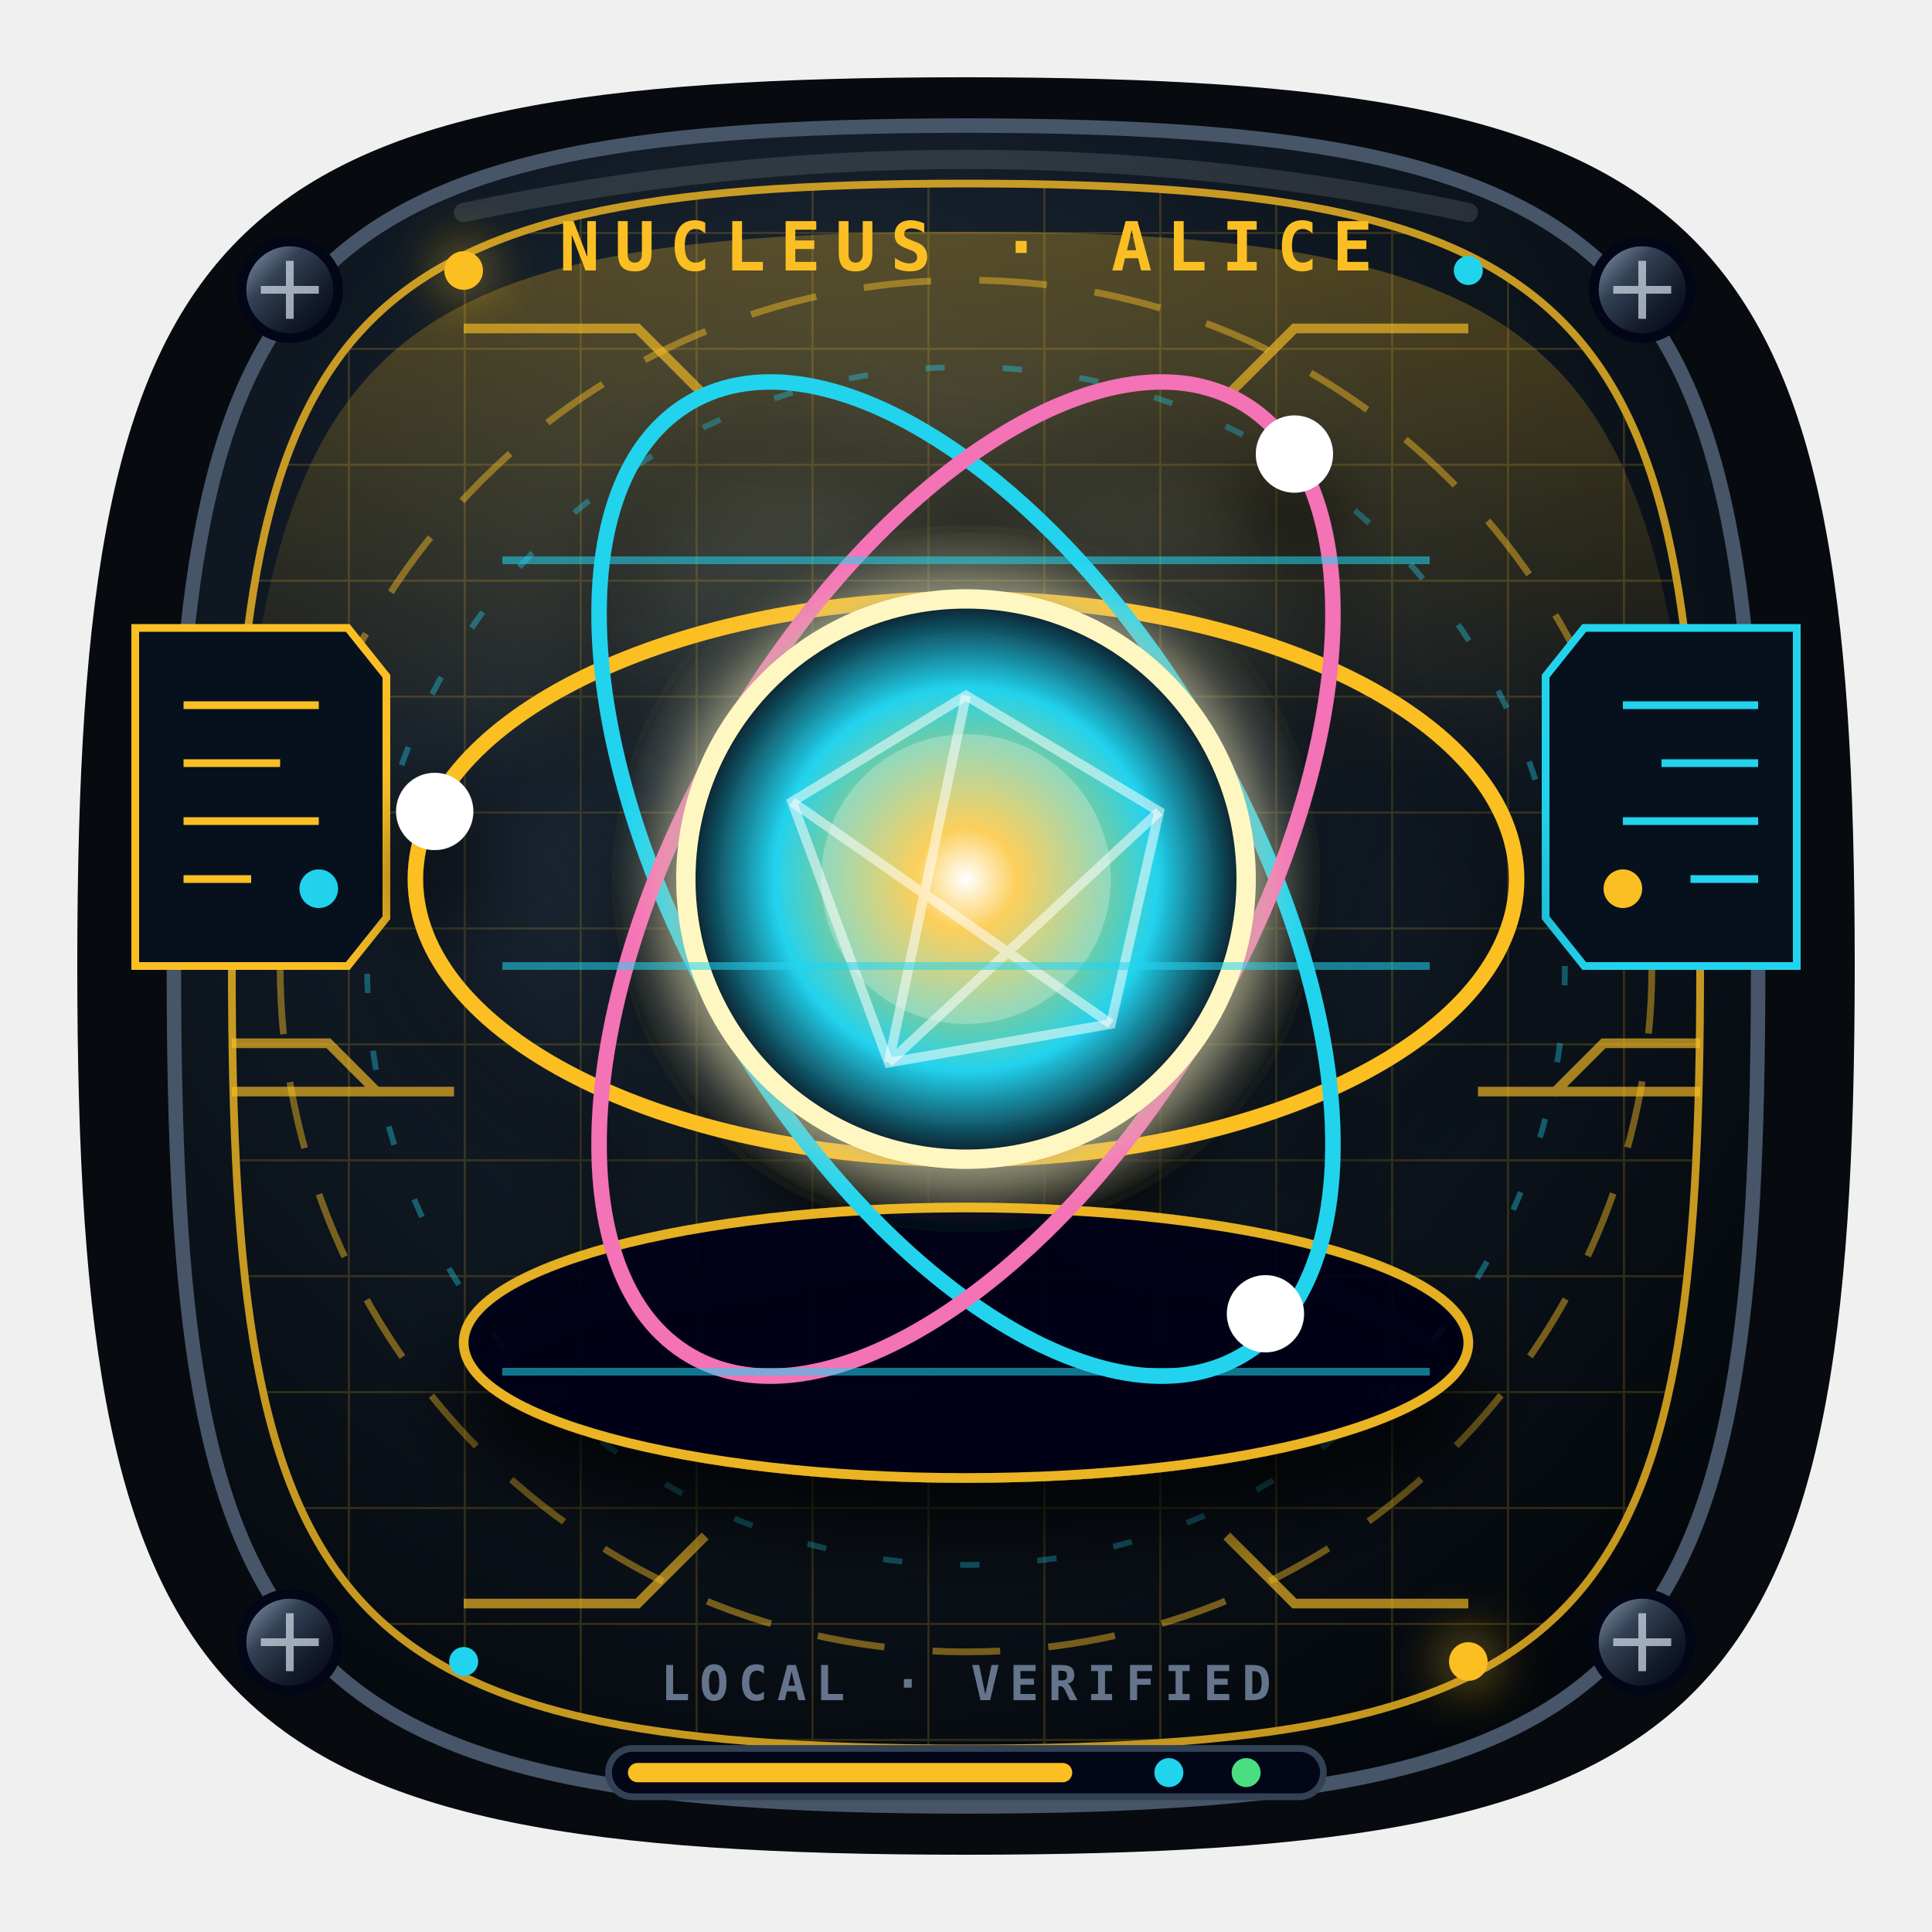
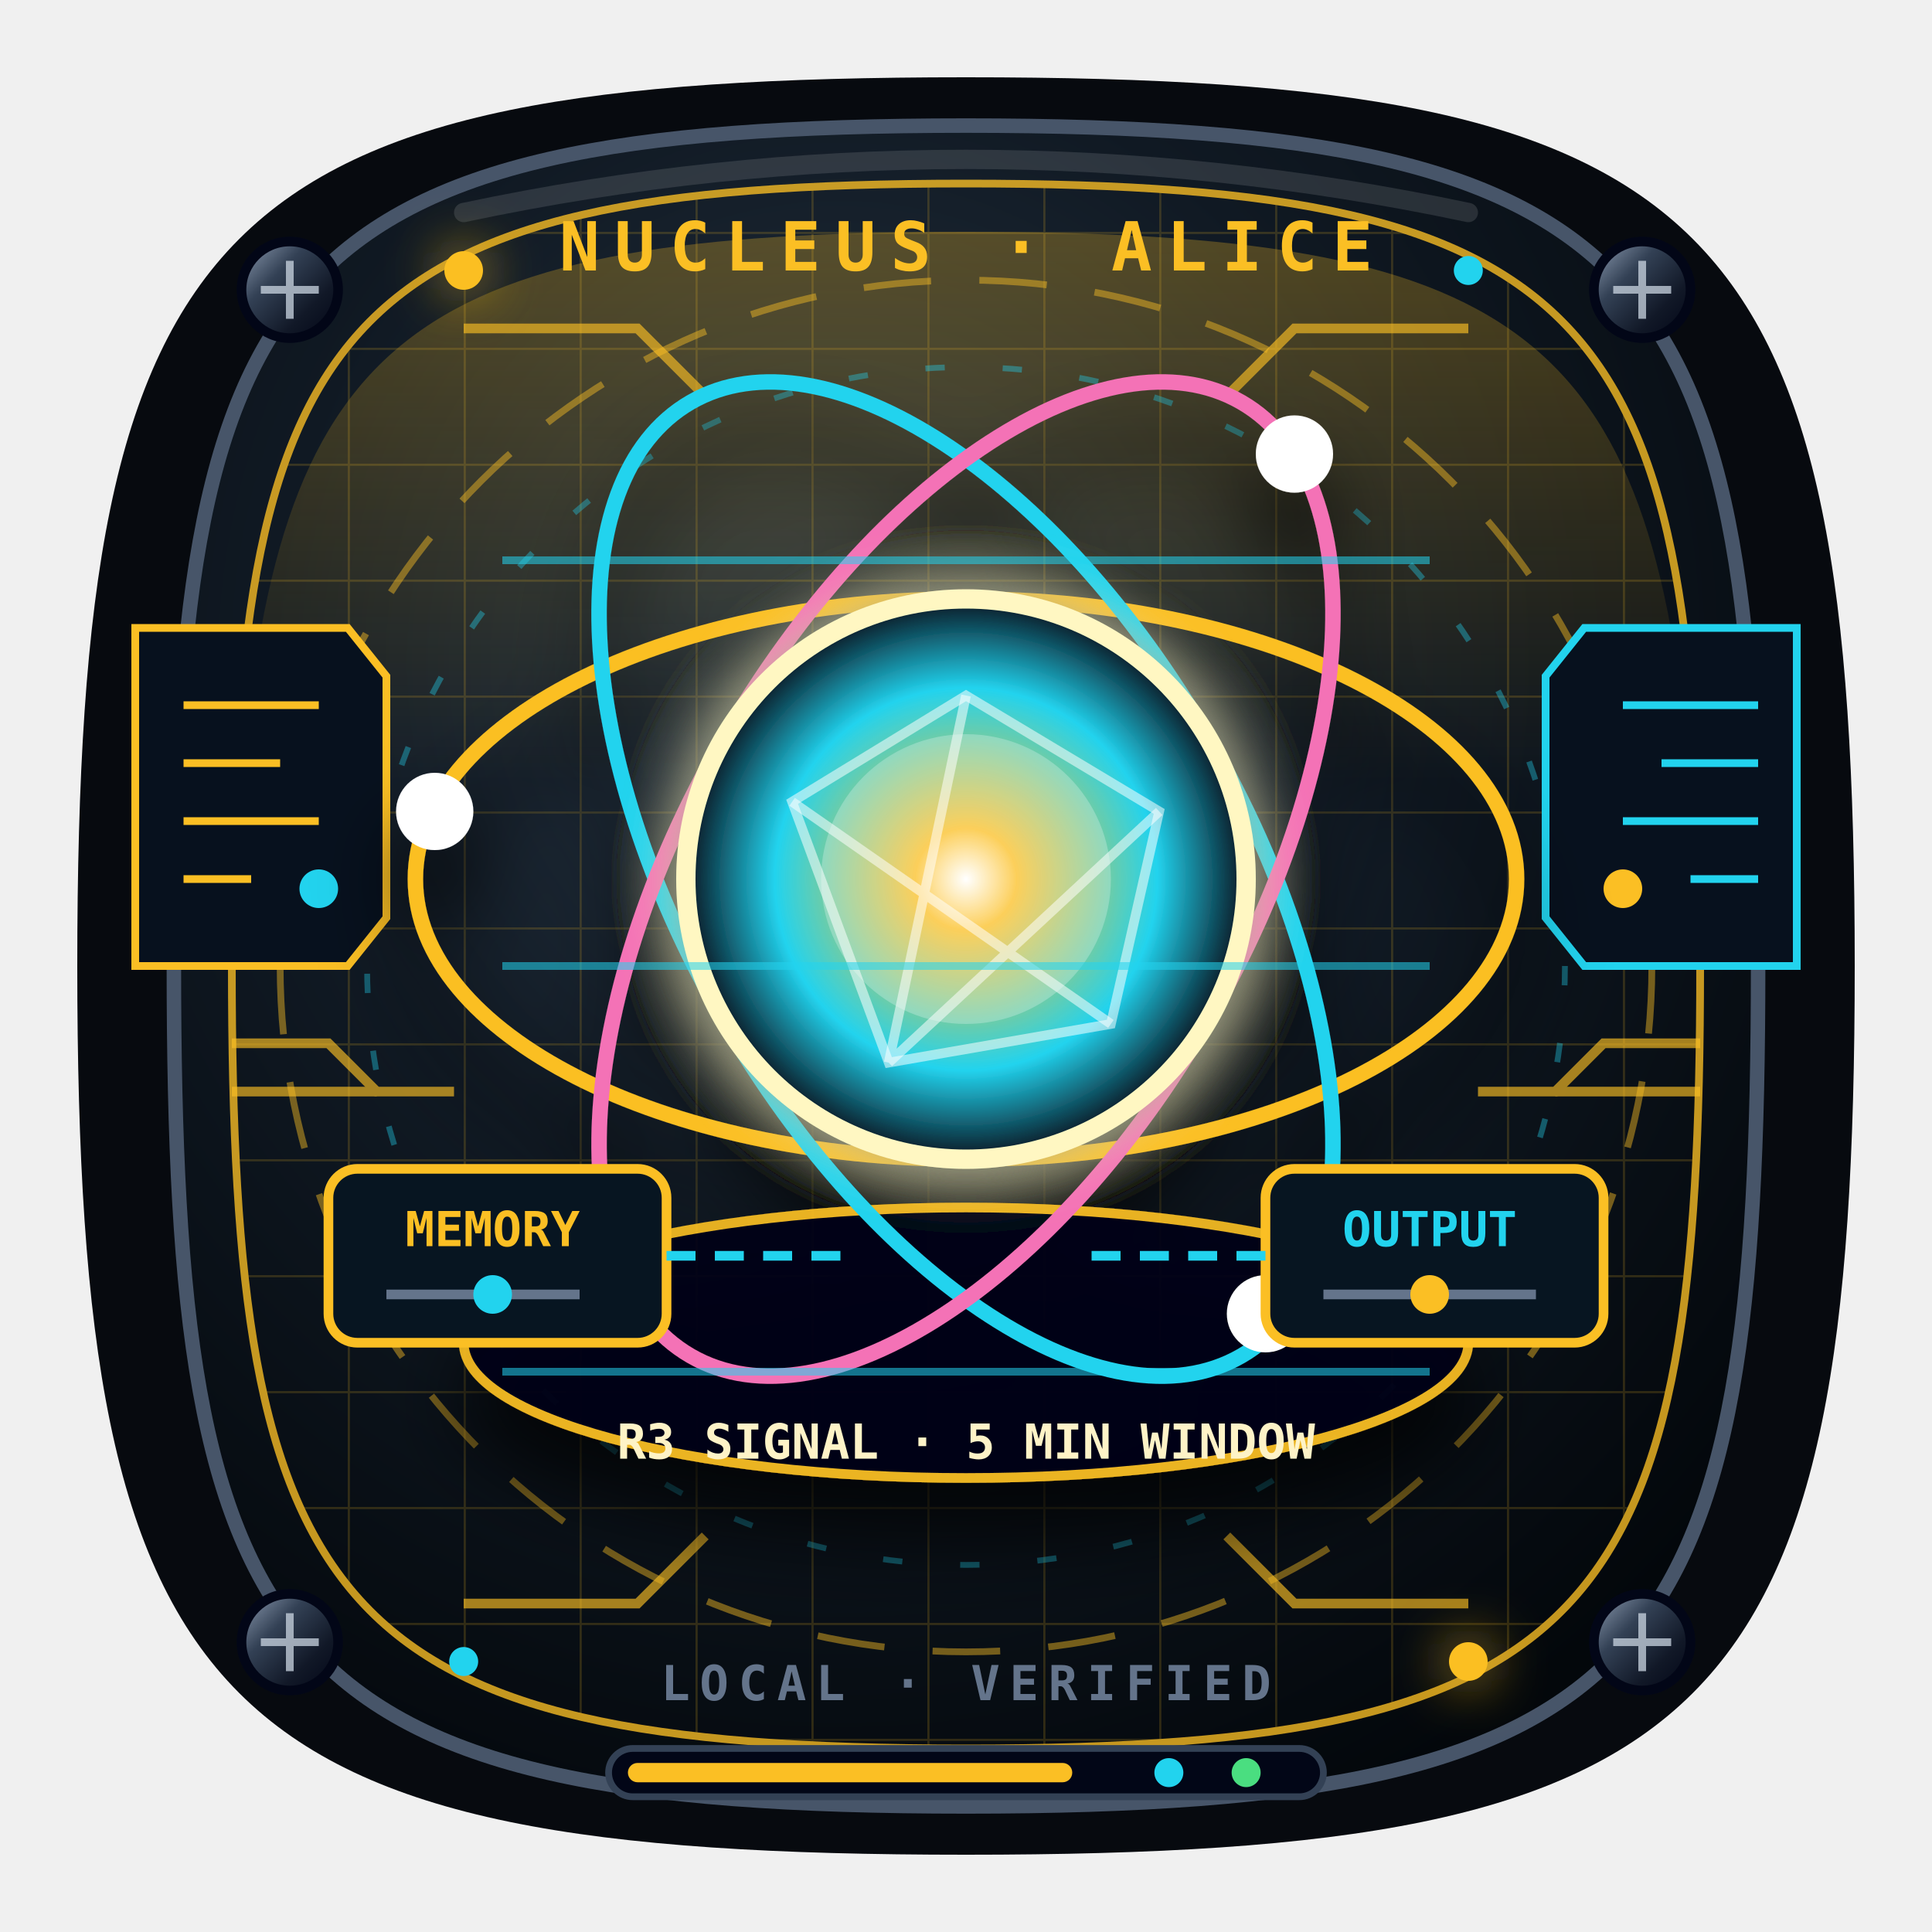
<svg xmlns="http://www.w3.org/2000/svg" viewBox="0 0 200 200" role="img" aria-label="Volumen cognitivo">
  <style>
    .nucleus-orbit{animation:nucleusOrbit 4s linear infinite}.nucleus-pulse{animation:nucleusPulse 1.8s ease-in-out infinite}.nucleus-scan{animation:nucleusScan 3s ease-in-out infinite}
    @keyframes nucleusOrbit{to{stroke-dashoffset:-42}}@keyframes nucleusPulse{50%{opacity:.3}}@keyframes nucleusScan{0%,100%{transform:translateX(-7px);opacity:.18}50%{transform:translateX(7px);opacity:.8}}
    @media (prefers-reduced-motion:reduce){.nucleus-orbit,.nucleus-pulse,.nucleus-scan{animation:none}}
  </style>
  <defs>
    <radialGradient id="nucleus-base" cx="42%" cy="32%" r="75%">
      <stop stop-color="#263442" />
      <stop offset=".48" stop-color="#101923" />
      <stop offset="1" stop-color="#03070b" />
    </radialGradient>
    <linearGradient id="nucleus-metal" x1="0" y1="0" x2="1" y2="1">
      <stop stop-color="#94a3b8" />
      <stop offset=".35" stop-color="#334155" />
      <stop offset=".7" stop-color="#111827" />
      <stop offset="1" stop-color="#020617" />
    </linearGradient>
    <linearGradient id="nucleus-accent" x1="0" x2="1">
      <stop stop-color="#fbbf24" />
      <stop offset=".52" stop-color="#f8fafc" />
      <stop offset="1" stop-color="#22d3ee" />
    </linearGradient>
    <radialGradient id="nucleus-holo">
      <stop stop-color="#fff" />
      <stop offset=".18" stop-color="#fbbf24" />
      <stop offset=".68" stop-color="#22d3ee" />
      <stop offset="1" stop-color="#07111d" />
    </radialGradient>
    <pattern id="nucleus-grid" width="12" height="12" patternUnits="userSpaceOnUse">
      <path d="M12 0H0v12" fill="none" stroke="#fbbf24" stroke-width=".45" opacity=".22" />
    </pattern>
    <filter id="nucleus-glow" x="-50%" y="-50%" width="200%" height="200%">
      <feGaussianBlur stdDeviation="2.8" result="b" />
      <feMerge>
        <feMergeNode in="b" />
        <feMergeNode in="SourceGraphic" />
      </feMerge>
    </filter>
    <filter id="nucleus-shadow" x="-40%" y="-40%" width="180%" height="190%">
      <feDropShadow dx="0" dy="6" stdDeviation="4" flood-color="#000" flood-opacity=".8" />
    </filter>
    <linearGradient id="nucleus-beam" x1="0" y1="0" x2="0" y2="1">
      <stop stop-color="#fbbf24" stop-opacity=".28" />
      <stop offset="1" stop-color="#fbbf24" stop-opacity="0" />
    </linearGradient>
  </defs>
  <path d="M100 8C178 8 192 22 192 100S178 192 100 192 8 178 8 100 22 8 100 8Z" fill="#070a0f" />
  <path d="M100 13c72 0 82 15 82 87s-10 87-82 87-82-15-82-87 10-87 82-87Z" fill="url(#nucleus-base)" stroke="#475569" stroke-width="1.5" />
  <path d="M100 19c66 0 76 14 76 81s-10 81-76 81-76-14-76-81 10-81 76-81Z" fill="url(#nucleus-grid)" stroke="#fbbf24" stroke-width=".8" opacity=".78" />
  <path d="M100 24c57 0 71 10 75 57L25 81c4-47 18-57 75-57Z" fill="url(#nucleus-beam)" />
  <circle class="nucleus-orbit" cx="100" cy="100" r="71" fill="none" stroke="#fbbf24" stroke-width=".7" stroke-dasharray="7 5" opacity=".45" />
  <circle class="nucleus-orbit" cx="100" cy="100" r="62" fill="none" stroke="#22d3ee" stroke-width=".6" stroke-dasharray="2 6" opacity=".38" />
  <path d="M48 34h18l7 7m79-7h-18l-7 7M48 166h18l7-7m79 7h-18l-7-7" fill="none" stroke="#fbbf24" stroke-width="1" opacity=".65" />
  <g fill="url(#nucleus-metal)" stroke="#020617">
    <circle cx="30" cy="30" r="5" />
    <circle cx="170" cy="30" r="5" />
    <circle cx="30" cy="170" r="5" />
    <circle cx="170" cy="170" r="5" />
  </g>
  <g stroke="#cbd5e1" stroke-width=".8" opacity=".75">
    <path d="M27 30h6m-3-3v6M167 30h6m-3-3v6M27 170h6m-3-3v6M167 170h6m-3-3v6" />
  </g>
  <g fill="#fbbf24" filter="url(#nucleus-glow)">
    <circle cx="48" cy="28" r="2" />
    <circle cx="152" cy="172" r="2" />
  </g>
  <g fill="#22d3ee">
    <circle cx="152" cy="28" r="1.5" />
    <circle cx="48" cy="172" r="1.5" />
  </g>
  <path d="M48 22Q100 11 152 22" fill="none" stroke="#fff" stroke-width="2" stroke-linecap="round" opacity=".12" />
  <g font-family="Consolas,monospace" font-weight="900">
    <text x="100" y="28" fill="#fbbf24" font-size="7" text-anchor="middle" letter-spacing="1.5">NUCLEUS · ALICE</text>
    <text x="100" y="176" fill="#64748b" font-size="5" text-anchor="middle" letter-spacing="1">LOCAL · VERIFIED</text>
  </g>
  <g transform="translate(14 65)" fill="#07111e" stroke="#fbbf24" stroke-width=".8">
    <path d="M0 0h22l4 5v25l-4 5H0z" />
    <path d="M5 8h14M5 14h10M5 20h14M5 26h7" stroke="#fbbf24" />
    <circle class="nucleus-pulse" cx="19" cy="27" r="2" fill="#22d3ee" stroke="none" />
  </g>
  <g transform="translate(160 65)" fill="#07111e" stroke="#22d3ee" stroke-width=".8">
    <path d="M4 0h22v35H4l-4-5V5z" />
    <path d="M8 8h14M12 14h10M8 20h14M15 26h7" stroke="#22d3ee" />
    <circle class="nucleus-pulse" cx="8" cy="27" r="2" fill="#fbbf24" stroke="none" />
  </g>
  <g transform="translate(100 91)" filter="url(#nucleus-shadow)">
    <ellipse cy="48" rx="52" ry="14" fill="#020617" stroke="#fbbf24" opacity=".9" />
    <g fill="none" stroke-width="1.6">
      <ellipse rx="57" ry="29" stroke="#fbbf24" />
      <ellipse rx="57" ry="29" stroke="#22d3ee" transform="rotate(60)" />
      <ellipse rx="57" ry="29" stroke="#f472b6" transform="rotate(120)" />
    </g>
    <circle r="29" fill="url(#nucleus-holo)" stroke="#fff7c2" stroke-width="2" filter="url(#nucleus-glow)" />
    <circle r="15" fill="#fff" opacity=".25" />
    <g fill="#fff">
      <circle cx="-55" cy="-7" r="4" />
      <circle cx="34" cy="-44" r="4" />
      <circle cx="31" cy="45" r="4" />
    </g>
    <g stroke="#fff8" stroke-width="1">
      <path d="M-18-8 0-19 20-7 15 15-8 19-18-8z" fill="none" />
      <path d="M-18-8 15 15M0-19-8 19M20-7-8 19" />
    </g>
  </g>
+   <g font-family="Consolas,monospace" font-size="5" font-weight="900">
+     <g fill="#071521" stroke="#fbbf24">
+       <rect x="34" y="121" width="35" height="18" rx="3" />
+       <rect x="131" y="121" width="35" height="18" rx="3" />
+     </g>
+     <text x="51" y="129" fill="#fbbf24" text-anchor="middle">MEMORY</text>
+     <text x="148" y="129" fill="#22d3ee" text-anchor="middle">OUTPUT</text>
+     <path d="M40 134h20m77 0h22" stroke="#64748b" />
+     <circle cx="51" cy="134" r="2" fill="#22d3ee" />
+     <circle cx="148" cy="134" r="2" fill="#fbbf24" />
+     <path d="M69 130h18m26 0h18" stroke="#22d3ee" stroke-dasharray="3 2" />
+     <text x="100" y="151" fill="#fef3c7" text-anchor="middle">R3 SIGNAL · 5 MIN WINDOW</text>
+   </g>
  <g class="nucleus-scan" stroke="#22d3ee" stroke-width=".8" opacity=".55">
    <path d="M52 58h96M52 100h96M52 142h96" />
  </g>
  <g opacity=".65" stroke="#fbbf24" stroke-width="1">
    <path d="M24 108h10l5 5h8M176 108h-10l-5 5h-8" fill="none" />
    <path d="M24 113h15M176 113h-15" />
  </g>
  <g transform="translate(63 181)">
    <rect width="74" height="5" rx="2.5" fill="#020617" stroke="#334155" stroke-width=".7" />
    <rect x="2" y="1.5" width="46" height="2" rx="1" fill="#fbbf24" />
    <circle cx="58" cy="2.5" r="1.5" fill="#22d3ee" />
    <circle cx="66" cy="2.5" r="1.5" fill="#4ade80" />
  </g>
</svg>
